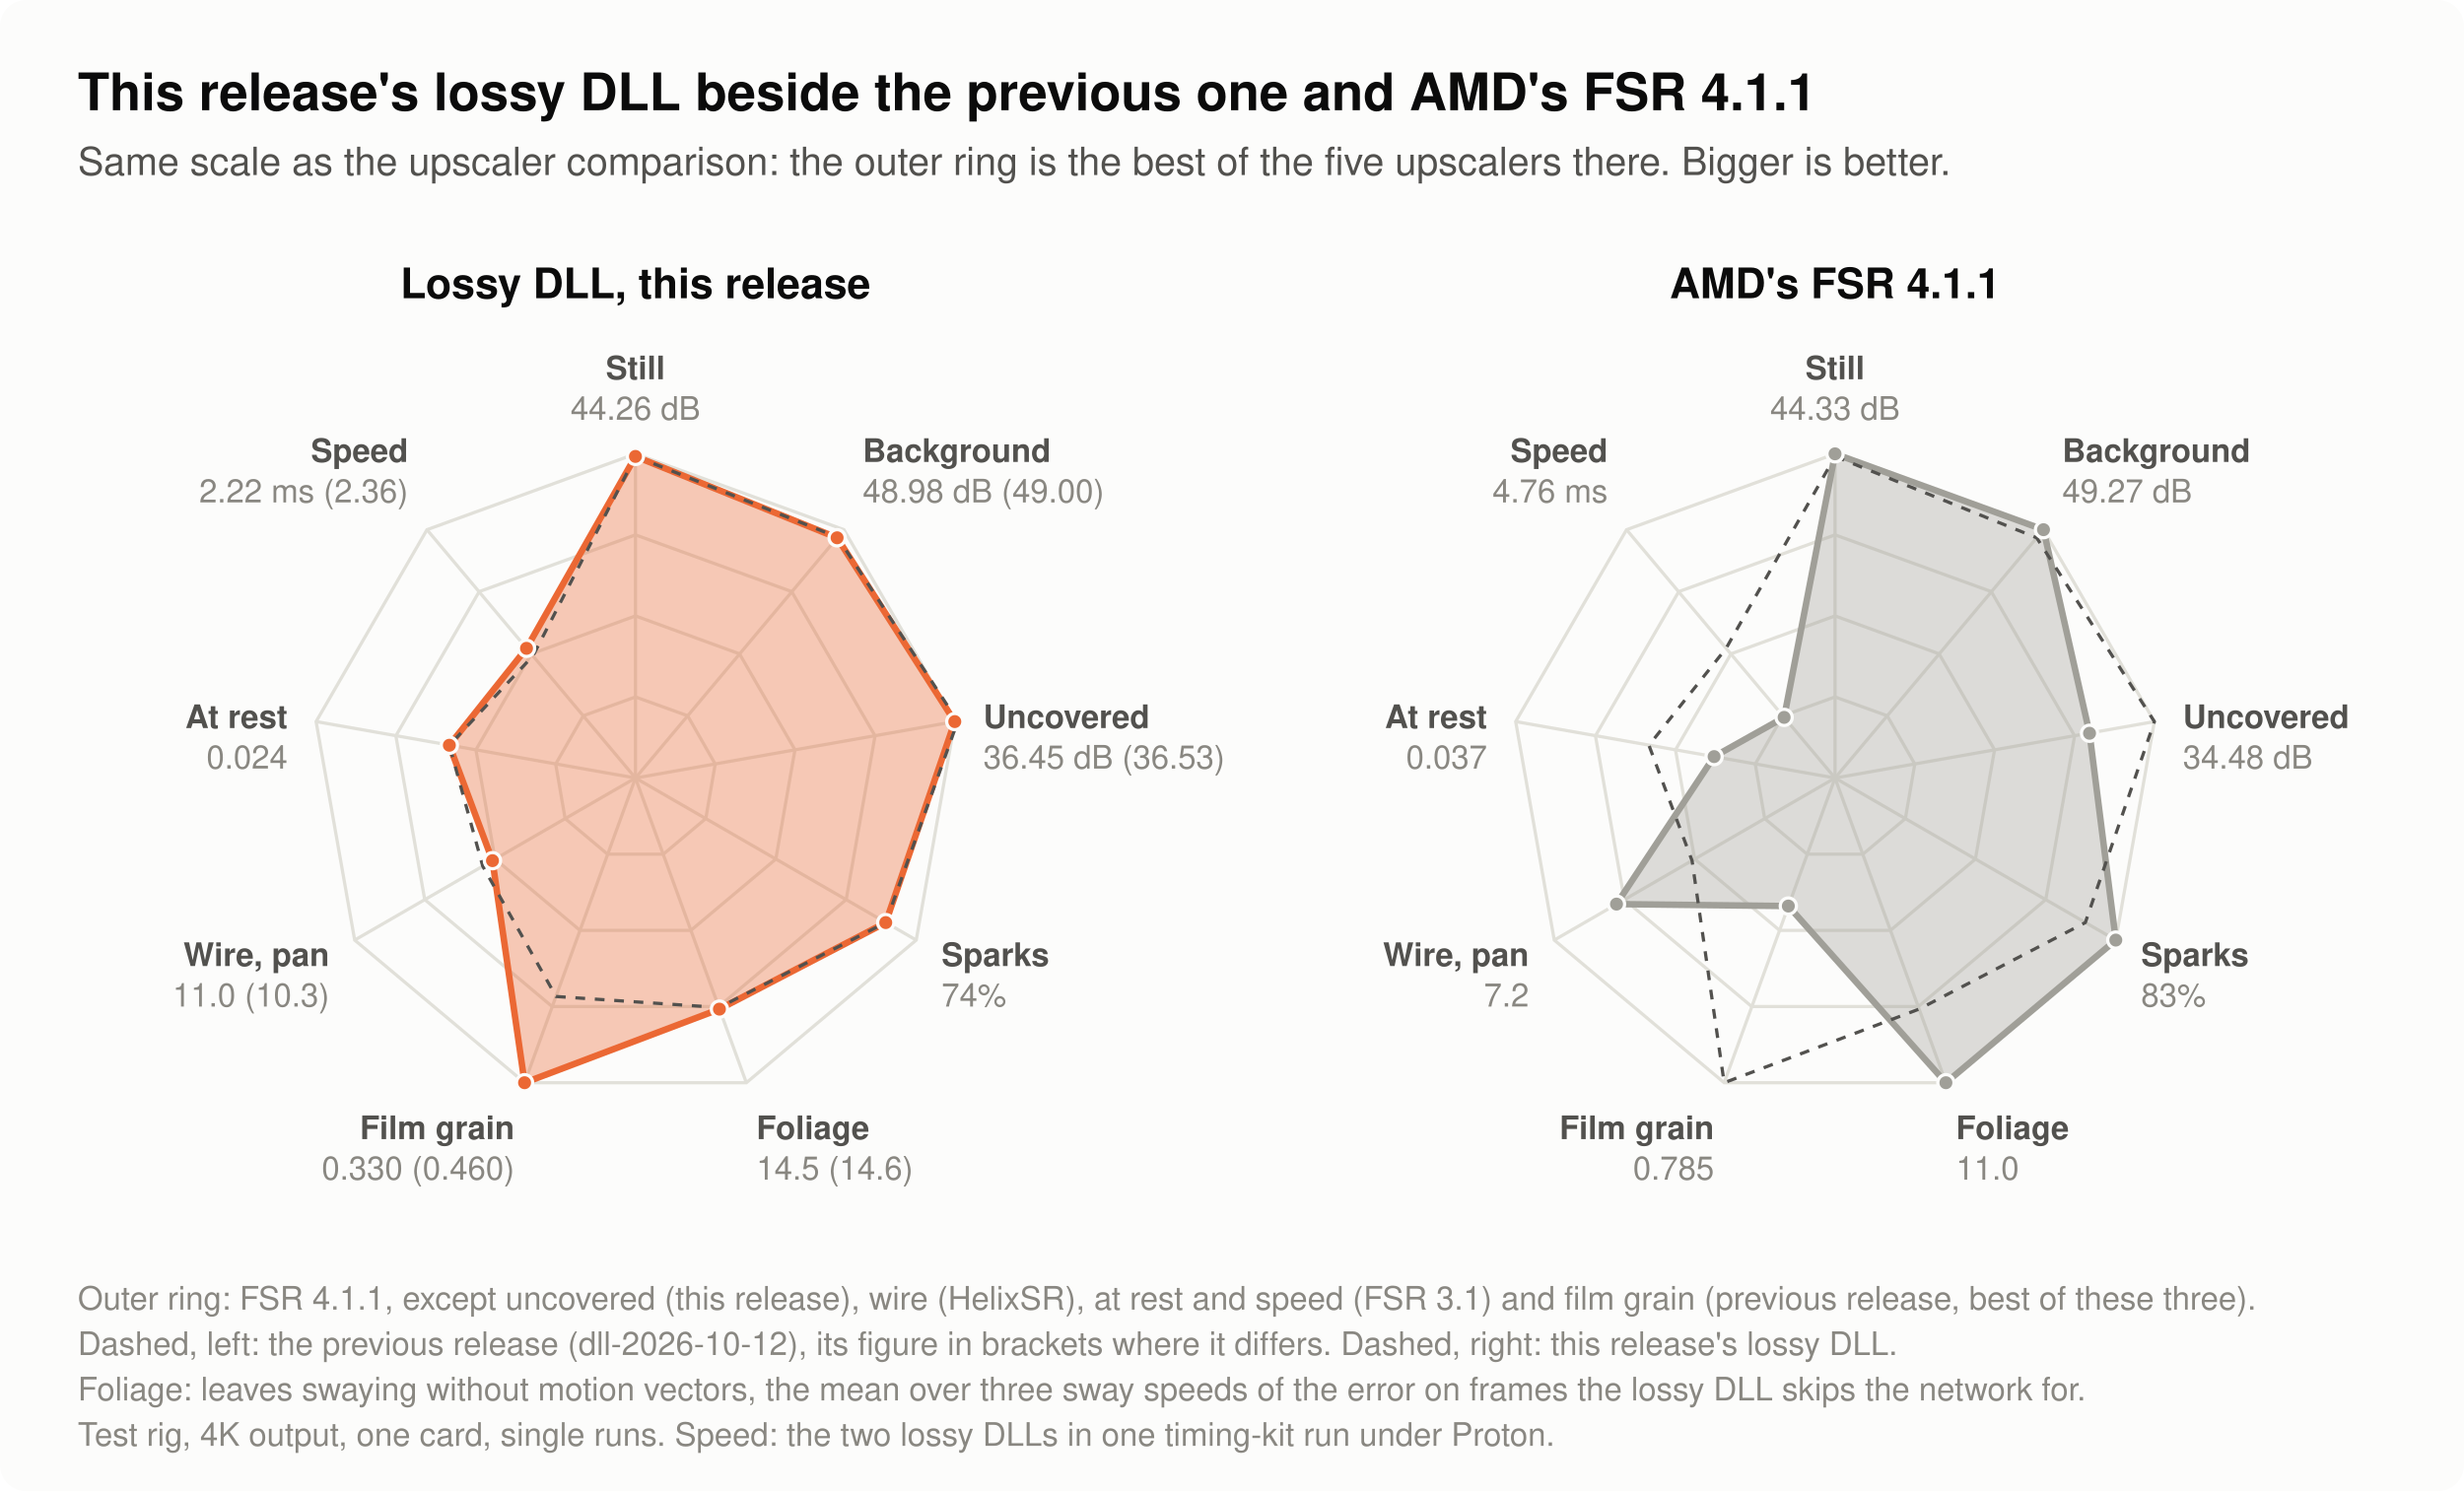
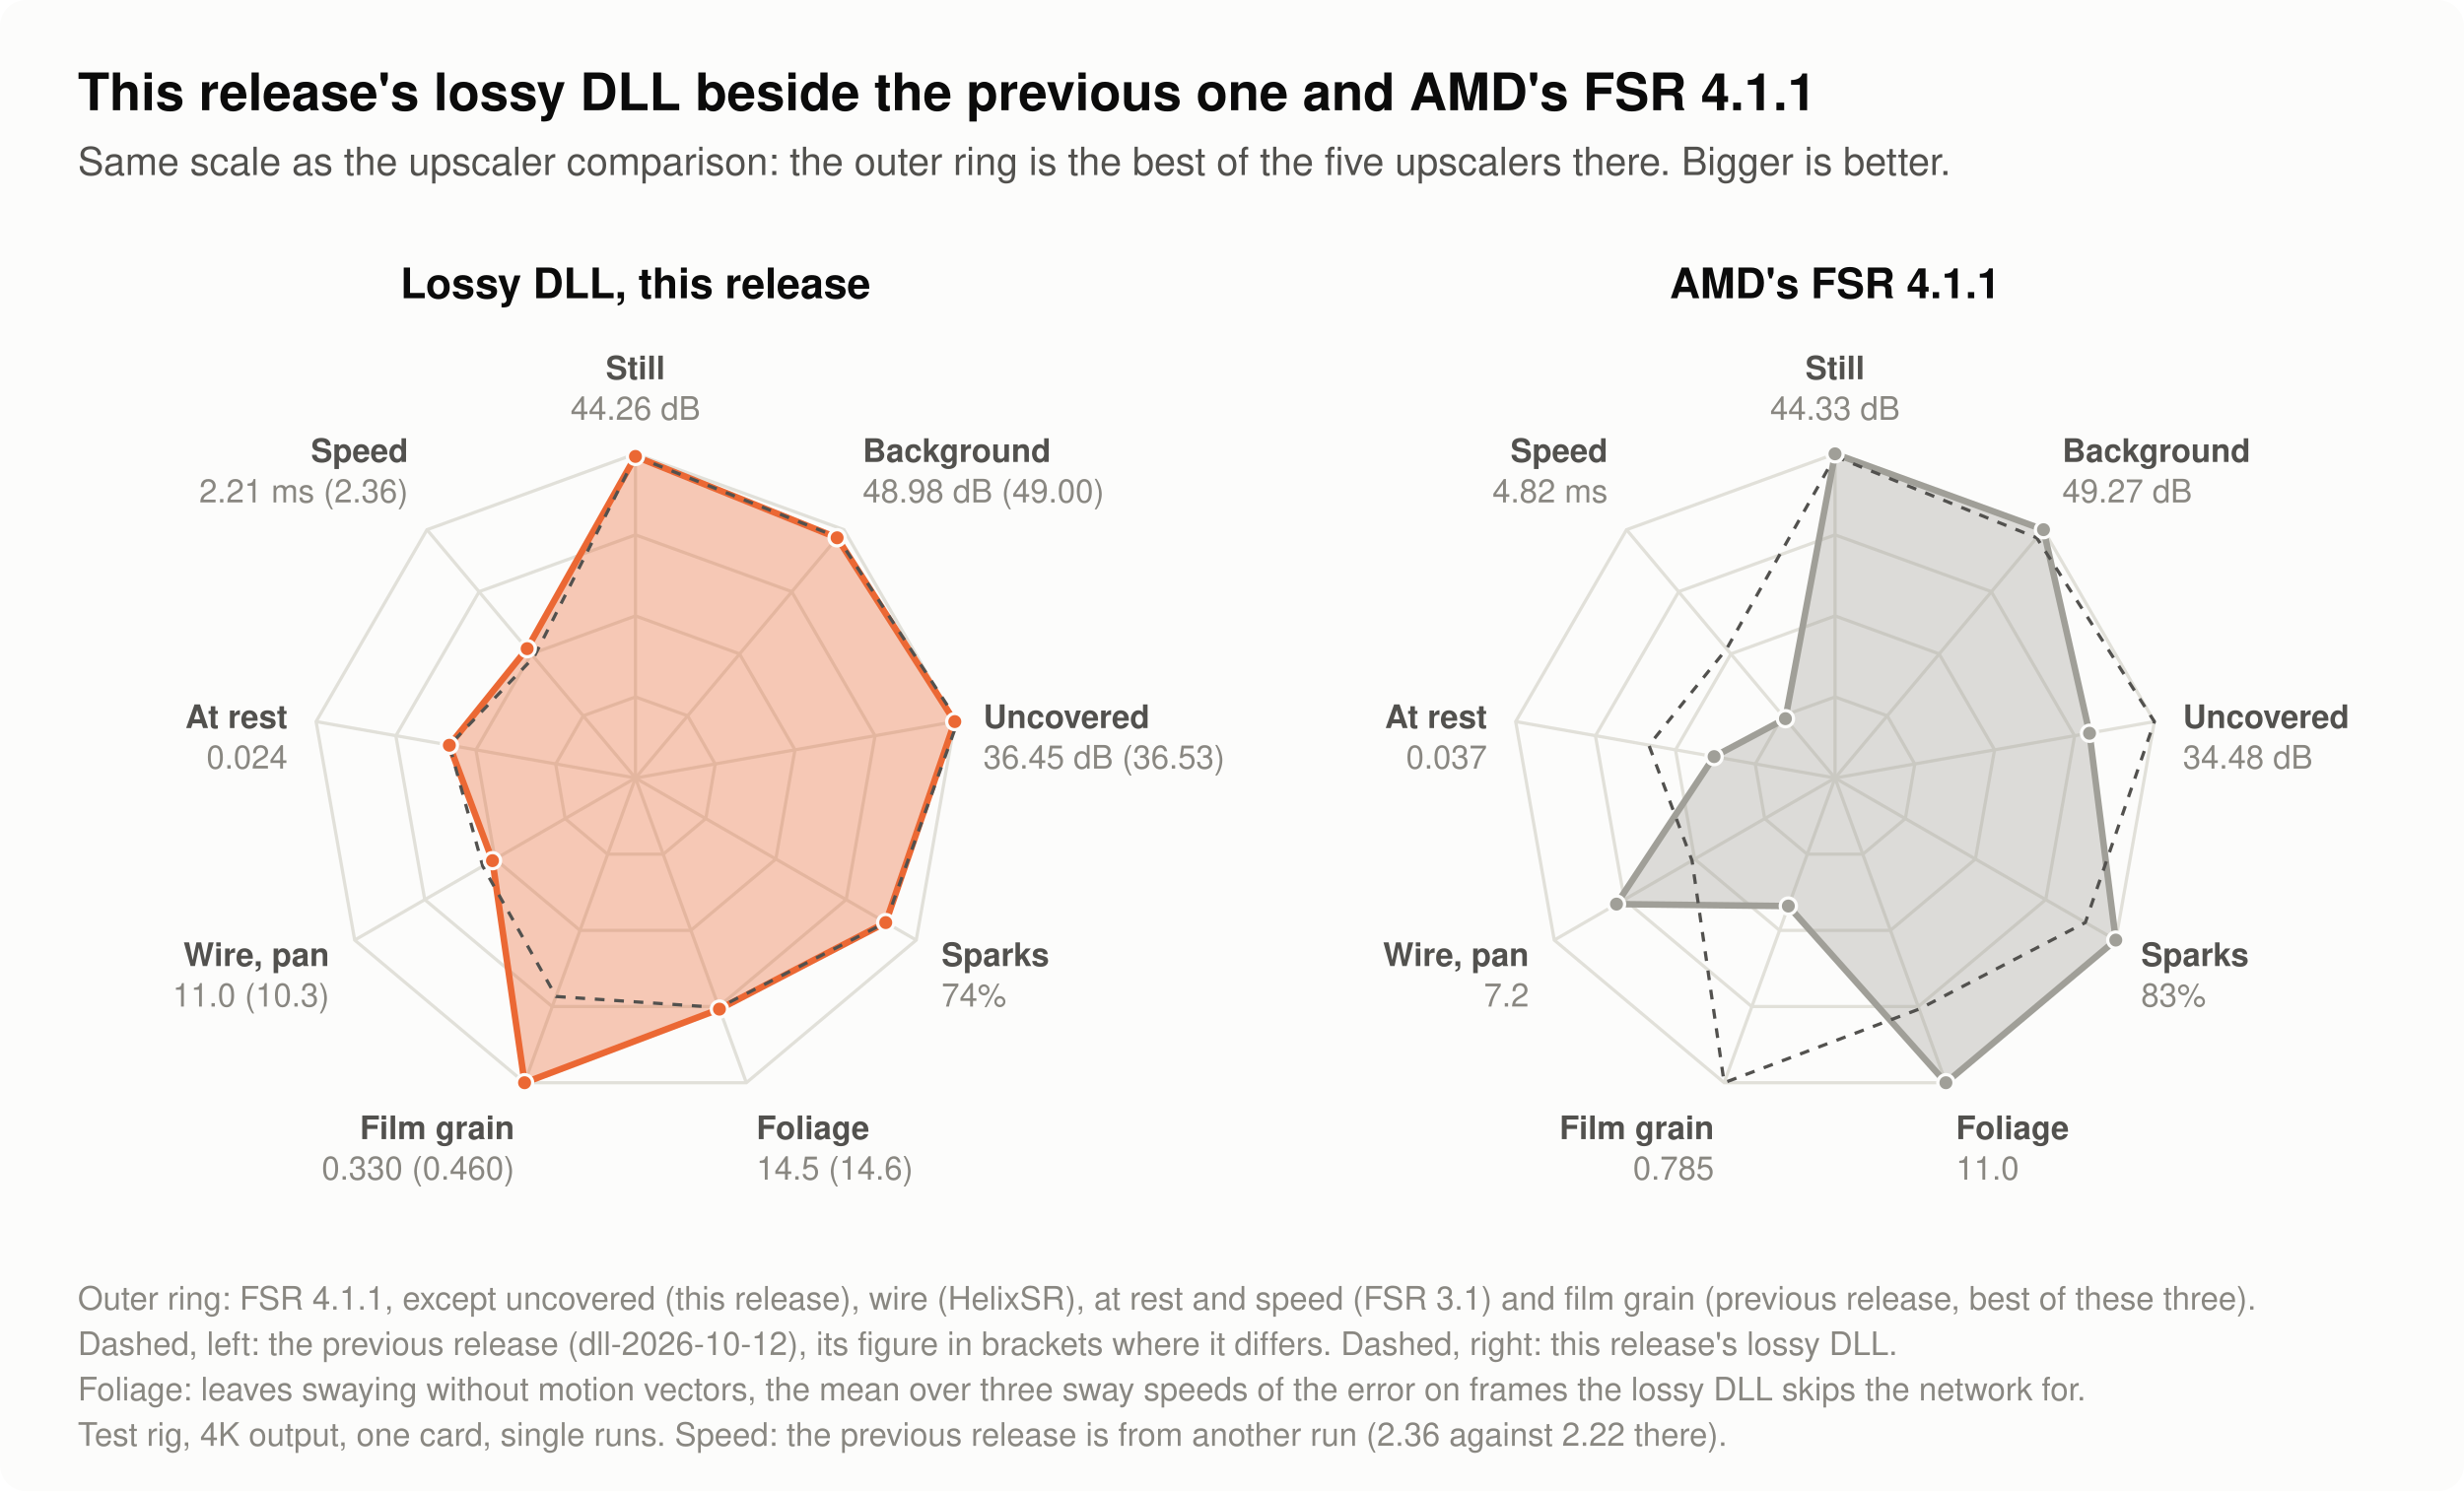
- <svg xmlns="http://www.w3.org/2000/svg" width="760" height="460" viewBox="0 0 760 460" role="img" aria-label="Two radar charts with nine spokes each. Left: this release's lossy DLL, with the previous release's as a dashed outline. Right: AMD's FSR 4.1.1, with this release's lossy DLL as a dashed outline. The spokes have the scale of the upscaler comparison's chart: the outer ring is the best of the five upscalers compared there (FSR 4.1.1, the lossy DLL, FSR 3.1, HelixSR, XeSS), and for film grain the best of these three. A larger shape is better. Still picture: accuracy (dB): FSR 4.1.1 44.33 dB, the lossy DLL of dll-2026-10-12 44.26 dB, the lossy DLL of dll-2026-10-12.2 44.26 dB. Moving background: accuracy (dB): FSR 4.1.1 49.27 dB, the lossy DLL of dll-2026-10-12 49.00 dB, the lossy DLL of dll-2026-10-12.2 48.98 dB. Areas a moving object has just uncovered: accuracy (dB): FSR 4.1.1 34.48 dB, the lossy DLL of dll-2026-10-12 36.53 dB, the lossy DLL of dll-2026-10-12.2 36.45 dB. Tiny fast sparks: share of their brightness shown (%): FSR 4.1.1 83%, the lossy DLL of dll-2026-10-12 74%, the lossy DLL of dll-2026-10-12.2 74%. Leaves swaying without motion vectors, mean of three sway speeds: error (of 255): FSR 4.1.1 11.0, the lossy DLL of dll-2026-10-12 14.6, the lossy DLL of dll-2026-10-12.2 14.5. Still picture with grain of 6 of 255: change per frame (of 255): FSR 4.1.1 0.785, the lossy DLL of dll-2026-10-12 0.460, the lossy DLL of dll-2026-10-12.2 0.330. Thin wire under a slow pan: change per frame (of 255): FSR 4.1.1 7.2, the lossy DLL of dll-2026-10-12 10.3, the lossy DLL of dll-2026-10-12.2 11.0. Still picture: change per frame (of 255): FSR 4.1.1 0.037, the lossy DLL of dll-2026-10-12 0.024, the lossy DLL of dll-2026-10-12.2 0.024. Time per upscale call at 3840x2160 (ms): FSR 4.1.1 4.76 ms, the lossy DLL of dll-2026-10-12 2.36 ms, the lossy DLL of dll-2026-10-12.2 2.22 ms.">
+ <svg xmlns="http://www.w3.org/2000/svg" width="760" height="460" viewBox="0 0 760 460" role="img" aria-label="Two radar charts with nine spokes each. Left: this release's lossy DLL, with the previous release's as a dashed outline. Right: AMD's FSR 4.1.1, with this release's lossy DLL as a dashed outline. The spokes have the scale of the upscaler comparison's chart: the outer ring is the best of the five upscalers compared there (FSR 4.1.1, the lossy DLL, FSR 3.1, HelixSR, XeSS), and for film grain the best of these three. A larger shape is better. Still picture: accuracy (dB): FSR 4.1.1 44.33 dB, the lossy DLL of dll-2026-10-12 44.26 dB, the lossy DLL of dll-2026-10-12.2 44.26 dB. Moving background: accuracy (dB): FSR 4.1.1 49.27 dB, the lossy DLL of dll-2026-10-12 49.00 dB, the lossy DLL of dll-2026-10-12.2 48.98 dB. Areas a moving object has just uncovered: accuracy (dB): FSR 4.1.1 34.48 dB, the lossy DLL of dll-2026-10-12 36.53 dB, the lossy DLL of dll-2026-10-12.2 36.45 dB. Tiny fast sparks: share of their brightness shown (%): FSR 4.1.1 83%, the lossy DLL of dll-2026-10-12 74%, the lossy DLL of dll-2026-10-12.2 74%. Leaves swaying without motion vectors, mean of three sway speeds: error (of 255): FSR 4.1.1 11.0, the lossy DLL of dll-2026-10-12 14.6, the lossy DLL of dll-2026-10-12.2 14.5. Still picture with grain of 6 of 255: change per frame (of 255): FSR 4.1.1 0.785, the lossy DLL of dll-2026-10-12 0.460, the lossy DLL of dll-2026-10-12.2 0.330. Thin wire under a slow pan: change per frame (of 255): FSR 4.1.1 7.2, the lossy DLL of dll-2026-10-12 10.3, the lossy DLL of dll-2026-10-12.2 11.0. Still picture: change per frame (of 255): FSR 4.1.1 0.037, the lossy DLL of dll-2026-10-12 0.024, the lossy DLL of dll-2026-10-12.2 0.024. Time per upscale call at 3840x2160 (ms): FSR 4.1.1 4.82 ms, the lossy DLL of dll-2026-10-12 2.36 ms, the lossy DLL of dll-2026-10-12.2 2.21 ms.">
  <rect x="0.0" y="0.0" width="760.0" height="460.0" rx="8" fill="#fcfcfb" />
  <text x="24.0" y="34.0" font-family="-apple-system, 'Segoe UI', Helvetica, Arial, sans-serif" font-size="16" font-weight="600" text-anchor="start" fill="#0b0b0b">This release's lossy DLL beside the previous one and AMD's FSR 4.1.1</text>
  <text x="24.0" y="54.0" font-family="-apple-system, 'Segoe UI', Helvetica, Arial, sans-serif" font-size="12" text-anchor="start" fill="#52514e">Same scale as the upscaler comparison: the outer ring is the best of the five upscalers there. Bigger is better.</text>
  <text x="196.0" y="92.0" font-family="-apple-system, 'Segoe UI', Helvetica, Arial, sans-serif" font-size="13" font-weight="600" text-anchor="middle" fill="#0b0b0b">Lossy DLL, this release</text>
  <polygon points="196.0,215.0 212.1,220.8 220.6,235.7 217.7,252.5 204.6,263.5 187.4,263.5 174.3,252.5 171.4,235.7 179.9,220.8" fill="none" stroke="#e1e0d9" stroke-width="1" />
  <polygon points="196.0,190.0 228.1,201.7 245.2,231.3 239.3,265.0 213.1,287.0 178.9,287.0 152.7,265.0 146.8,231.3 163.9,201.7" fill="none" stroke="#e1e0d9" stroke-width="1" />
  <polygon points="196.0,165.0 244.2,182.5 269.9,227.0 261.0,277.5 221.7,310.5 170.3,310.5 131.0,277.5 122.1,227.0 147.8,182.5" fill="none" stroke="#e1e0d9" stroke-width="1" />
  <polygon points="196.0,140.0 260.3,163.4 294.5,222.6 282.6,290.0 230.2,334.0 161.8,334.0 109.4,290.0 97.5,222.6 131.7,163.4" fill="none" stroke="#e1e0d9" stroke-width="1" />
  <line x1="196.0" y1="240.0" x2="196.0" y2="140.0" stroke="#e1e0d9" stroke-width="1" />
  <line x1="196.0" y1="240.0" x2="260.3" y2="163.4" stroke="#e1e0d9" stroke-width="1" />
  <line x1="196.0" y1="240.0" x2="294.5" y2="222.6" stroke="#e1e0d9" stroke-width="1" />
  <line x1="196.0" y1="240.0" x2="282.6" y2="290.0" stroke="#e1e0d9" stroke-width="1" />
  <line x1="196.0" y1="240.0" x2="230.2" y2="334.0" stroke="#e1e0d9" stroke-width="1" />
  <line x1="196.0" y1="240.0" x2="161.8" y2="334.0" stroke="#e1e0d9" stroke-width="1" />
  <line x1="196.0" y1="240.0" x2="109.4" y2="290.0" stroke="#e1e0d9" stroke-width="1" />
  <line x1="196.0" y1="240.0" x2="97.5" y2="222.6" stroke="#e1e0d9" stroke-width="1" />
  <line x1="196.0" y1="240.0" x2="131.7" y2="163.4" stroke="#e1e0d9" stroke-width="1" />
-   <polygon points="196.0,140.8 258.2,165.9 294.5,222.6 273.2,284.6 221.9,311.3 161.8,334.0 151.9,265.5 138.6,229.9 162.4,200.0" fill="#eb6834" fill-opacity="0.35" stroke="#eb6834" stroke-width="2" stroke-linejoin="round" />
-   <polygon points="196.0,140.8 258.3,165.7 295.4,222.5 273.2,284.6 221.8,310.8 171.5,307.4 148.9,267.2 138.6,229.9 164.4,202.3" fill="none" stroke="#52514e" stroke-width="1" stroke-dasharray="3 3" stroke-linejoin="round" />
+   <polygon points="196.0,140.8 258.2,165.9 294.5,222.6 273.2,284.6 221.9,311.3 161.8,334.0 151.9,265.5 138.6,229.9 162.6,200.1" fill="#eb6834" fill-opacity="0.35" stroke="#eb6834" stroke-width="2" stroke-linejoin="round" />
+   <polygon points="196.0,140.8 258.3,165.7 295.4,222.5 273.2,284.6 221.8,310.8 171.5,307.4 148.9,267.2 138.6,229.9 164.7,202.7" fill="none" stroke="#52514e" stroke-width="1" stroke-dasharray="3 3" stroke-linejoin="round" />
  <circle cx="196.0" cy="140.8" r="2.5" fill="#eb6834" stroke="#fcfcfb" stroke-width="1" />
  <circle cx="258.2" cy="165.9" r="2.5" fill="#eb6834" stroke="#fcfcfb" stroke-width="1" />
  <circle cx="294.5" cy="222.6" r="2.5" fill="#eb6834" stroke="#fcfcfb" stroke-width="1" />
  <circle cx="273.2" cy="284.6" r="2.5" fill="#eb6834" stroke="#fcfcfb" stroke-width="1" />
  <circle cx="221.9" cy="311.3" r="2.5" fill="#eb6834" stroke="#fcfcfb" stroke-width="1" />
  <circle cx="161.8" cy="334.0" r="2.5" fill="#eb6834" stroke="#fcfcfb" stroke-width="1" />
  <circle cx="151.9" cy="265.5" r="2.5" fill="#eb6834" stroke="#fcfcfb" stroke-width="1" />
  <circle cx="138.6" cy="229.9" r="2.5" fill="#eb6834" stroke="#fcfcfb" stroke-width="1" />
-   <circle cx="162.4" cy="200.0" r="2.5" fill="#eb6834" stroke="#fcfcfb" stroke-width="1" />
+   <circle cx="162.6" cy="200.1" r="2.5" fill="#eb6834" stroke="#fcfcfb" stroke-width="1" />
  <text x="196.0" y="117.0" font-family="-apple-system, 'Segoe UI', Helvetica, Arial, sans-serif" font-size="10" font-weight="600" text-anchor="middle" fill="#52514e">Still</text>
  <text x="196.0" y="129.5" font-family="-apple-system, 'Segoe UI', Helvetica, Arial, sans-serif" font-size="10" text-anchor="middle" fill="#898781">44.26 dB</text>
  <text x="266.1" y="142.5" font-family="-apple-system, 'Segoe UI', Helvetica, Arial, sans-serif" font-size="10" font-weight="600" text-anchor="start" fill="#52514e">Background</text>
  <text x="266.1" y="155.0" font-family="-apple-system, 'Segoe UI', Helvetica, Arial, sans-serif" font-size="10" text-anchor="start" fill="#898781">48.98 dB (49.00)</text>
  <text x="303.3" y="224.6" font-family="-apple-system, 'Segoe UI', Helvetica, Arial, sans-serif" font-size="10" font-weight="600" text-anchor="start" fill="#52514e">Uncovered</text>
  <text x="303.3" y="237.1" font-family="-apple-system, 'Segoe UI', Helvetica, Arial, sans-serif" font-size="10" text-anchor="start" fill="#898781">36.45 dB (36.53)</text>
  <text x="290.4" y="298.0" font-family="-apple-system, 'Segoe UI', Helvetica, Arial, sans-serif" font-size="10" font-weight="600" text-anchor="start" fill="#52514e">Sparks</text>
  <text x="290.4" y="310.5" font-family="-apple-system, 'Segoe UI', Helvetica, Arial, sans-serif" font-size="10" text-anchor="start" fill="#898781">74%</text>
  <text x="233.3" y="351.4" font-family="-apple-system, 'Segoe UI', Helvetica, Arial, sans-serif" font-size="10" font-weight="600" text-anchor="start" fill="#52514e">Foliage</text>
  <text x="233.3" y="363.9" font-family="-apple-system, 'Segoe UI', Helvetica, Arial, sans-serif" font-size="10" text-anchor="start" fill="#898781">14.5 (14.6)</text>
  <text x="158.7" y="351.4" font-family="-apple-system, 'Segoe UI', Helvetica, Arial, sans-serif" font-size="10" font-weight="600" text-anchor="end" fill="#52514e">Film grain</text>
  <text x="158.7" y="363.9" font-family="-apple-system, 'Segoe UI', Helvetica, Arial, sans-serif" font-size="10" text-anchor="end" fill="#898781">0.330 (0.460)</text>
  <text x="101.6" y="298.0" font-family="-apple-system, 'Segoe UI', Helvetica, Arial, sans-serif" font-size="10" font-weight="600" text-anchor="end" fill="#52514e">Wire, pan</text>
  <text x="101.6" y="310.5" font-family="-apple-system, 'Segoe UI', Helvetica, Arial, sans-serif" font-size="10" text-anchor="end" fill="#898781">11.0 (10.3)</text>
  <text x="88.7" y="224.6" font-family="-apple-system, 'Segoe UI', Helvetica, Arial, sans-serif" font-size="10" font-weight="600" text-anchor="end" fill="#52514e">At rest</text>
  <text x="88.7" y="237.1" font-family="-apple-system, 'Segoe UI', Helvetica, Arial, sans-serif" font-size="10" text-anchor="end" fill="#898781">0.024</text>
  <text x="125.9" y="142.5" font-family="-apple-system, 'Segoe UI', Helvetica, Arial, sans-serif" font-size="10" font-weight="600" text-anchor="end" fill="#52514e">Speed</text>
-   <text x="125.9" y="155.0" font-family="-apple-system, 'Segoe UI', Helvetica, Arial, sans-serif" font-size="10" text-anchor="end" fill="#898781">2.22 ms (2.36)</text>
+   <text x="125.9" y="155.0" font-family="-apple-system, 'Segoe UI', Helvetica, Arial, sans-serif" font-size="10" text-anchor="end" fill="#898781">2.21 ms (2.36)</text>
  <text x="566.0" y="92.0" font-family="-apple-system, 'Segoe UI', Helvetica, Arial, sans-serif" font-size="13" font-weight="600" text-anchor="middle" fill="#0b0b0b">AMD's FSR 4.1.1</text>
  <polygon points="566.0,215.0 582.1,220.8 590.6,235.7 587.7,252.5 574.6,263.5 557.4,263.5 544.3,252.5 541.4,235.7 549.9,220.8" fill="none" stroke="#e1e0d9" stroke-width="1" />
  <polygon points="566.0,190.0 598.1,201.7 615.2,231.3 609.3,265.0 583.1,287.0 548.9,287.0 522.7,265.0 516.8,231.3 533.9,201.7" fill="none" stroke="#e1e0d9" stroke-width="1" />
  <polygon points="566.0,165.0 614.2,182.5 639.9,227.0 631.0,277.5 591.7,310.5 540.3,310.5 501.0,277.5 492.1,227.0 517.8,182.5" fill="none" stroke="#e1e0d9" stroke-width="1" />
  <polygon points="566.0,140.0 630.3,163.4 664.5,222.6 652.6,290.0 600.2,334.0 531.8,334.0 479.4,290.0 467.5,222.6 501.7,163.4" fill="none" stroke="#e1e0d9" stroke-width="1" />
  <line x1="566.0" y1="240.0" x2="566.0" y2="140.0" stroke="#e1e0d9" stroke-width="1" />
  <line x1="566.0" y1="240.0" x2="630.3" y2="163.4" stroke="#e1e0d9" stroke-width="1" />
  <line x1="566.0" y1="240.0" x2="664.5" y2="222.6" stroke="#e1e0d9" stroke-width="1" />
  <line x1="566.0" y1="240.0" x2="652.6" y2="290.0" stroke="#e1e0d9" stroke-width="1" />
  <line x1="566.0" y1="240.0" x2="600.2" y2="334.0" stroke="#e1e0d9" stroke-width="1" />
  <line x1="566.0" y1="240.0" x2="531.8" y2="334.0" stroke="#e1e0d9" stroke-width="1" />
  <line x1="566.0" y1="240.0" x2="479.4" y2="290.0" stroke="#e1e0d9" stroke-width="1" />
  <line x1="566.0" y1="240.0" x2="467.5" y2="222.6" stroke="#e1e0d9" stroke-width="1" />
  <line x1="566.0" y1="240.0" x2="501.7" y2="163.4" stroke="#e1e0d9" stroke-width="1" />
-   <polygon points="566.0,140.0 630.3,163.4 644.5,226.2 652.6,290.0 600.2,334.0 551.6,279.5 498.6,278.9 528.7,233.4 550.3,221.3" fill="#a09f98" fill-opacity="0.35" stroke="#a09f98" stroke-width="2" stroke-linejoin="round" />
-   <polygon points="566.0,140.8 628.2,165.9 664.5,222.6 643.2,284.6 591.9,311.3 531.8,334.0 521.9,265.5 508.6,229.9 532.4,200.0" fill="none" stroke="#52514e" stroke-width="1" stroke-dasharray="3 3" stroke-linejoin="round" />
+   <polygon points="566.0,140.0 630.3,163.4 644.5,226.2 652.6,290.0 600.2,334.0 551.6,279.5 498.6,278.9 528.7,233.4 550.7,221.7" fill="#a09f98" fill-opacity="0.35" stroke="#a09f98" stroke-width="2" stroke-linejoin="round" />
+   <polygon points="566.0,140.8 628.2,165.9 664.5,222.6 643.2,284.6 591.9,311.3 531.8,334.0 521.9,265.5 508.6,229.9 532.6,200.1" fill="none" stroke="#52514e" stroke-width="1" stroke-dasharray="3 3" stroke-linejoin="round" />
  <circle cx="566.0" cy="140.0" r="2.5" fill="#a09f98" stroke="#fcfcfb" stroke-width="1" />
  <circle cx="630.3" cy="163.4" r="2.5" fill="#a09f98" stroke="#fcfcfb" stroke-width="1" />
  <circle cx="644.5" cy="226.2" r="2.5" fill="#a09f98" stroke="#fcfcfb" stroke-width="1" />
  <circle cx="652.6" cy="290.0" r="2.5" fill="#a09f98" stroke="#fcfcfb" stroke-width="1" />
  <circle cx="600.2" cy="334.0" r="2.5" fill="#a09f98" stroke="#fcfcfb" stroke-width="1" />
  <circle cx="551.6" cy="279.5" r="2.5" fill="#a09f98" stroke="#fcfcfb" stroke-width="1" />
  <circle cx="498.6" cy="278.9" r="2.5" fill="#a09f98" stroke="#fcfcfb" stroke-width="1" />
  <circle cx="528.7" cy="233.4" r="2.5" fill="#a09f98" stroke="#fcfcfb" stroke-width="1" />
-   <circle cx="550.3" cy="221.3" r="2.5" fill="#a09f98" stroke="#fcfcfb" stroke-width="1" />
+   <circle cx="550.7" cy="221.7" r="2.5" fill="#a09f98" stroke="#fcfcfb" stroke-width="1" />
  <text x="566.0" y="117.0" font-family="-apple-system, 'Segoe UI', Helvetica, Arial, sans-serif" font-size="10" font-weight="600" text-anchor="middle" fill="#52514e">Still</text>
  <text x="566.0" y="129.5" font-family="-apple-system, 'Segoe UI', Helvetica, Arial, sans-serif" font-size="10" text-anchor="middle" fill="#898781">44.33 dB</text>
  <text x="636.1" y="142.5" font-family="-apple-system, 'Segoe UI', Helvetica, Arial, sans-serif" font-size="10" font-weight="600" text-anchor="start" fill="#52514e">Background</text>
  <text x="636.1" y="155.0" font-family="-apple-system, 'Segoe UI', Helvetica, Arial, sans-serif" font-size="10" text-anchor="start" fill="#898781">49.27 dB</text>
  <text x="673.3" y="224.6" font-family="-apple-system, 'Segoe UI', Helvetica, Arial, sans-serif" font-size="10" font-weight="600" text-anchor="start" fill="#52514e">Uncovered</text>
  <text x="673.3" y="237.1" font-family="-apple-system, 'Segoe UI', Helvetica, Arial, sans-serif" font-size="10" text-anchor="start" fill="#898781">34.48 dB</text>
  <text x="660.4" y="298.0" font-family="-apple-system, 'Segoe UI', Helvetica, Arial, sans-serif" font-size="10" font-weight="600" text-anchor="start" fill="#52514e">Sparks</text>
  <text x="660.4" y="310.5" font-family="-apple-system, 'Segoe UI', Helvetica, Arial, sans-serif" font-size="10" text-anchor="start" fill="#898781">83%</text>
  <text x="603.3" y="351.4" font-family="-apple-system, 'Segoe UI', Helvetica, Arial, sans-serif" font-size="10" font-weight="600" text-anchor="start" fill="#52514e">Foliage</text>
  <text x="603.3" y="363.9" font-family="-apple-system, 'Segoe UI', Helvetica, Arial, sans-serif" font-size="10" text-anchor="start" fill="#898781">11.0</text>
  <text x="528.7" y="351.4" font-family="-apple-system, 'Segoe UI', Helvetica, Arial, sans-serif" font-size="10" font-weight="600" text-anchor="end" fill="#52514e">Film grain</text>
  <text x="528.7" y="363.9" font-family="-apple-system, 'Segoe UI', Helvetica, Arial, sans-serif" font-size="10" text-anchor="end" fill="#898781">0.785</text>
  <text x="471.6" y="298.0" font-family="-apple-system, 'Segoe UI', Helvetica, Arial, sans-serif" font-size="10" font-weight="600" text-anchor="end" fill="#52514e">Wire, pan</text>
  <text x="471.6" y="310.5" font-family="-apple-system, 'Segoe UI', Helvetica, Arial, sans-serif" font-size="10" text-anchor="end" fill="#898781">7.2</text>
  <text x="458.7" y="224.6" font-family="-apple-system, 'Segoe UI', Helvetica, Arial, sans-serif" font-size="10" font-weight="600" text-anchor="end" fill="#52514e">At rest</text>
  <text x="458.7" y="237.1" font-family="-apple-system, 'Segoe UI', Helvetica, Arial, sans-serif" font-size="10" text-anchor="end" fill="#898781">0.037</text>
  <text x="495.9" y="142.5" font-family="-apple-system, 'Segoe UI', Helvetica, Arial, sans-serif" font-size="10" font-weight="600" text-anchor="end" fill="#52514e">Speed</text>
-   <text x="495.9" y="155.0" font-family="-apple-system, 'Segoe UI', Helvetica, Arial, sans-serif" font-size="10" text-anchor="end" fill="#898781">4.76 ms</text>
+   <text x="495.9" y="155.0" font-family="-apple-system, 'Segoe UI', Helvetica, Arial, sans-serif" font-size="10" text-anchor="end" fill="#898781">4.82 ms</text>
  <text x="24.0" y="404.0" font-family="-apple-system, 'Segoe UI', Helvetica, Arial, sans-serif" font-size="10" text-anchor="start" fill="#898781">Outer ring: FSR 4.1.1, except uncovered (this release), wire (HelixSR), at rest and speed (FSR 3.1) and film grain (previous release, best of these three).</text>
  <text x="24.0" y="418.0" font-family="-apple-system, 'Segoe UI', Helvetica, Arial, sans-serif" font-size="10" text-anchor="start" fill="#898781">Dashed, left: the previous release (dll-2026-10-12), its figure in brackets where it differs. Dashed, right: this release's lossy DLL.</text>
  <text x="24.0" y="432.0" font-family="-apple-system, 'Segoe UI', Helvetica, Arial, sans-serif" font-size="10" text-anchor="start" fill="#898781">Foliage: leaves swaying without motion vectors, the mean over three sway speeds of the error on frames the lossy DLL skips the network for.</text>
-   <text x="24.0" y="446.0" font-family="-apple-system, 'Segoe UI', Helvetica, Arial, sans-serif" font-size="10" text-anchor="start" fill="#898781">Test rig, 4K output, one card, single runs. Speed: the two lossy DLLs in one timing-kit run under Proton.</text>
+   <text x="24.0" y="446.0" font-family="-apple-system, 'Segoe UI', Helvetica, Arial, sans-serif" font-size="10" text-anchor="start" fill="#898781">Test rig, 4K output, one card, single runs. Speed: the previous release is from another run (2.36 against 2.22 there).</text>
</svg>
